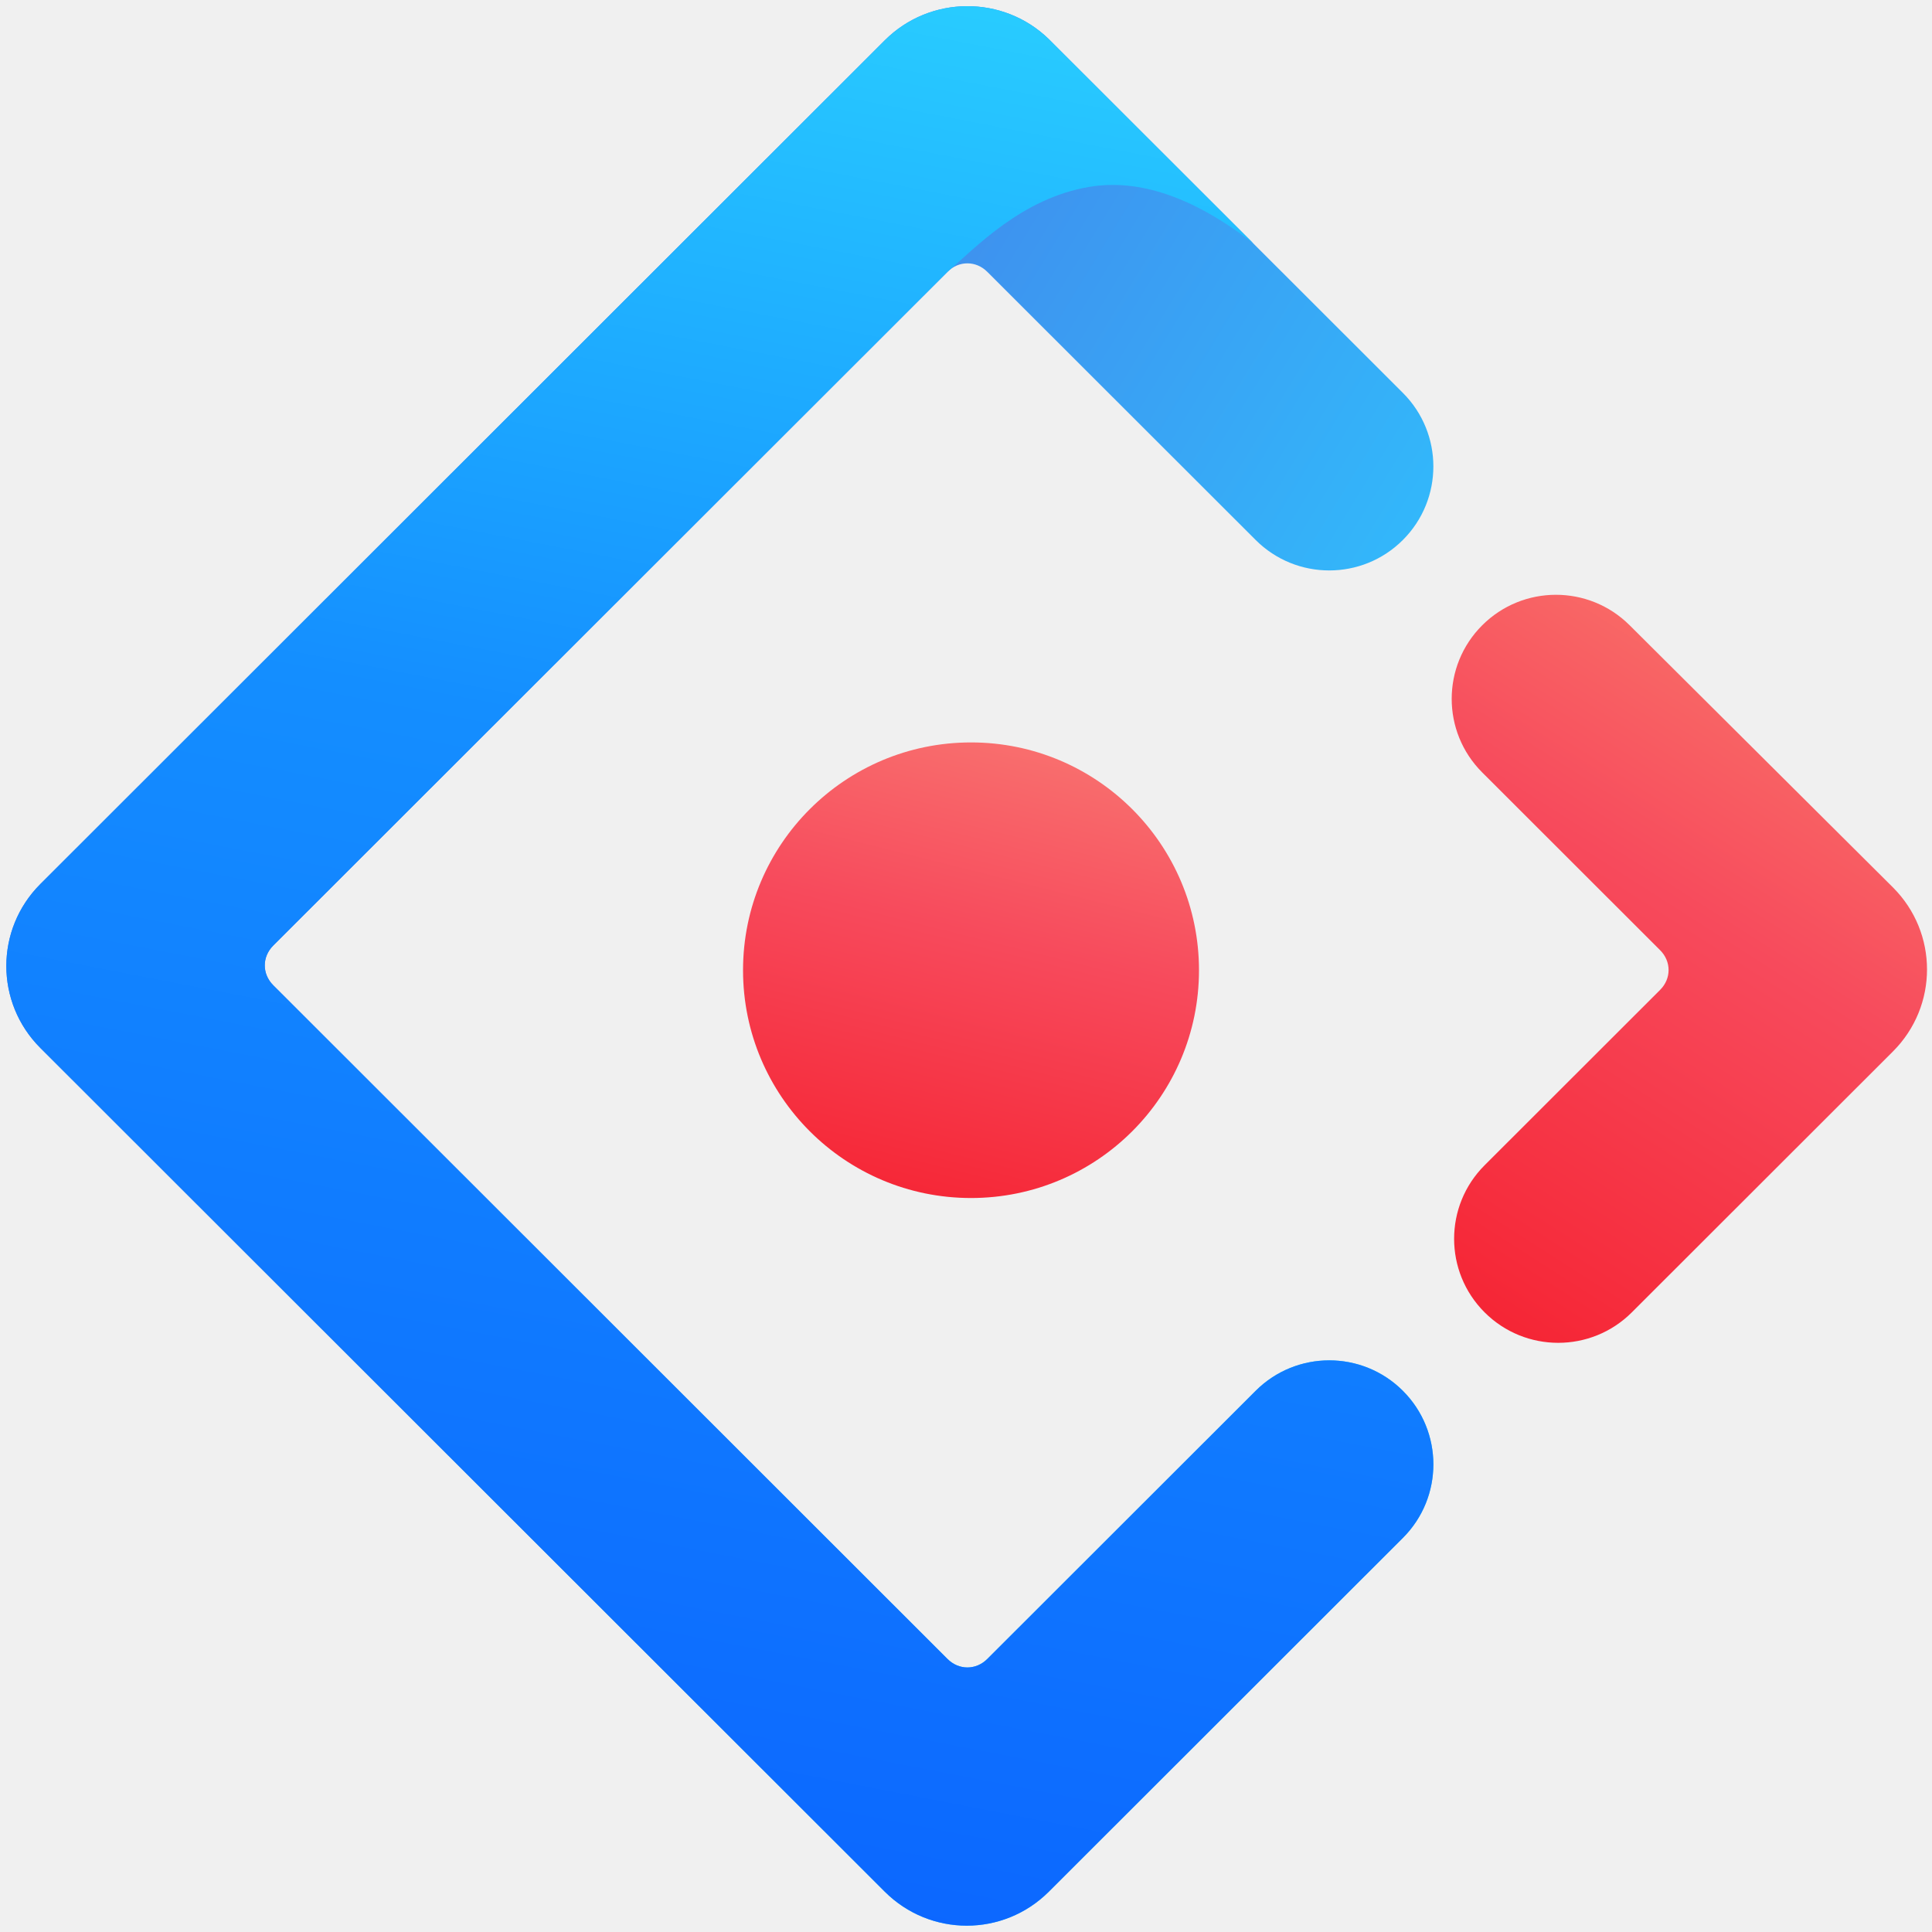
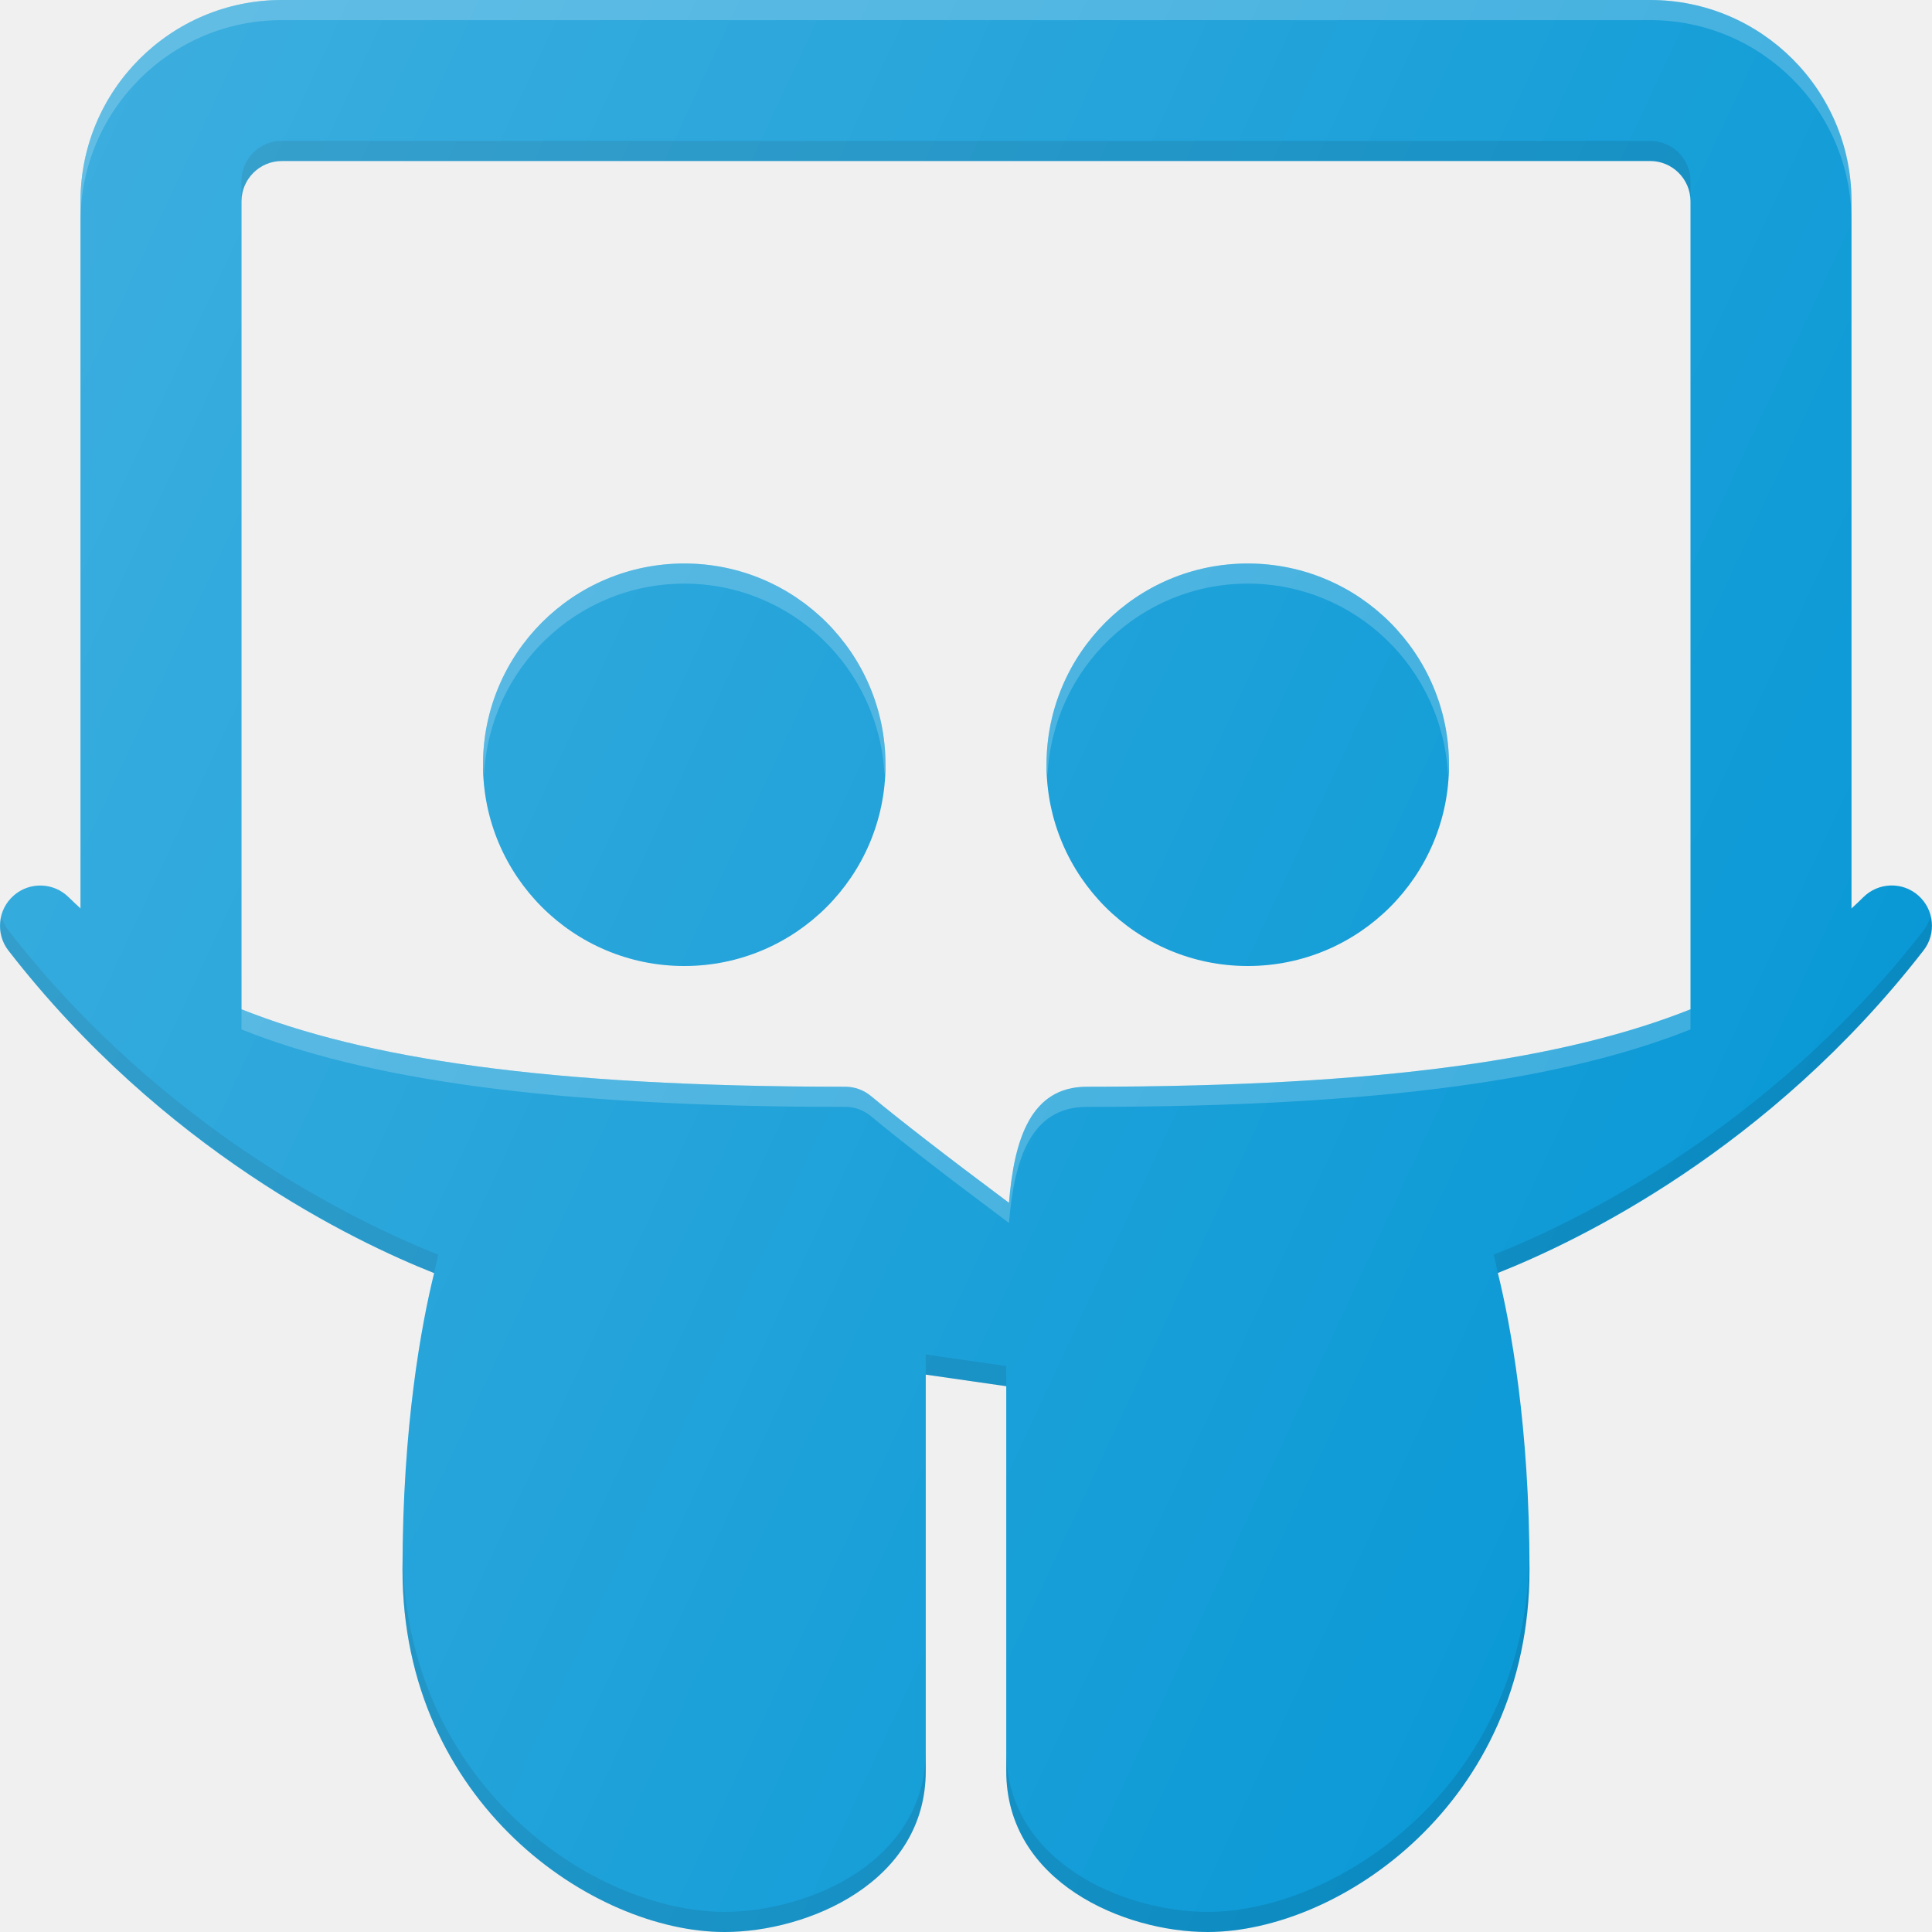
- <svg xmlns="http://www.w3.org/2000/svg" width="200" height="200" version="1.1" viewBox="0 0 200 200">
-   <defs>
-     <linearGradient id="linearGradient-1" x1="62.102%" x2="108.197%" y1="0%" y2="37.864%">
-       <stop offset="0%" stop-color="#4285EB" />
-       <stop offset="100%" stop-color="#2EC7FF" />
+ <svg xmlns="http://www.w3.org/2000/svg" enable-background="new 0 0 24 24" id="Layer_1" version="1.1" viewBox="0 0 24 24" xml:space="preserve">
+   <g>
+     <g>
+       <circle cx="8.5" cy="9.5" fill="#0A99D6" r="2.5" />
+       <circle cx="15.5" cy="9.5" fill="#0A99D6" r="2.5" />
+       <path d="M23.831,11.125c-0.197-0.175-0.497-0.166-0.685,0.021    C23.099,11.194,23.049,11.239,23,11.285V2.5C23,1.121,21.879,0,20.5,0h-17    C2.121,0,1,1.121,1,2.5v8.785c-0.049-0.046-0.099-0.091-0.146-0.138    c-0.188-0.187-0.487-0.196-0.685-0.021s-0.226,0.473-0.064,0.682    c1.924,2.48,4.299,3.616,5.288,4.007C5.236,16.451,5,17.712,5,19.5    C5,22.397,7.365,24,9,24c1.038,0,2.5-0.62,2.5-2v-4.924l1,0.144V22c0,1.38,1.462,2,2.5,2    c1.635,0,4-1.603,4-4.5c0-1.788-0.236-3.049-0.393-3.687    c0.989-0.391,3.364-1.526,5.288-4.007C24.057,11.598,24.028,11.3,23.831,11.125z     M3,2.5C3,2.225,3.225,2,3.5,2h17C20.775,2,21,2.225,21,2.5v10.038    C19.484,13.142,17.228,13.5,13.5,13.5c-0.697,0-0.902,0.655-0.966,1.442    c-0.781-0.583-1.355-1.028-1.714-1.326C10.73,13.541,10.617,13.5,10.5,13.5    c-3.728,0-5.984-0.358-7.5-0.962V2.5z" fill="#0A99D6" />
+     </g>
+     <path d="M8.5,7.25c1.336,0,2.421,1.055,2.487,2.375   C10.99,9.583,11,9.543,11,9.5C11,8.121,9.879,7,8.5,7S6,8.121,6,9.5   c0,0.043,0.01,0.083,0.013,0.125C6.079,8.305,7.164,7.25,8.5,7.25z" fill="#FFFFFF" opacity="0.2" />
+     <path d="M15.5,7.25c1.336,0,2.421,1.055,2.487,2.375   C17.99,9.583,18,9.543,18,9.5C18,8.121,16.879,7,15.5,7S13,8.121,13,9.5   c0,0.043,0.01,0.083,0.013,0.125C13.079,8.305,14.164,7.25,15.5,7.25z" fill="#FFFFFF" opacity="0.2" />
+     <path d="M3,12.788C4.516,13.392,6.772,13.75,10.5,13.75   c0.117,0,0.23,0.041,0.32,0.116c0.358,0.298,0.933,0.743,1.714,1.326   C12.598,14.405,12.803,13.75,13.5,13.75c3.728,0,5.984-0.358,7.5-0.962v-0.25   C19.484,13.142,17.228,13.5,13.5,13.5c-0.697,0-0.902,0.655-0.966,1.442   c-0.781-0.583-1.355-1.028-1.714-1.326C10.73,13.541,10.617,13.5,10.5,13.5   c-3.728,0-5.984-0.358-7.5-0.962V12.788z" fill="#FFFFFF" opacity="0.2" />
+     <path d="M3.5,0.25h17c1.379,0,2.5,1.121,2.5,2.5V2.5C23,1.121,21.879,0,20.5,0h-17   C2.121,0,1,1.121,1,2.5v0.25C1,1.371,2.121,0.25,3.5,0.25z" fill="#FFFFFF" opacity="0.2" />
+     <path d="M23.98,11.39c-0.017,0.059-0.044,0.116-0.084,0.167   c-1.924,2.48-4.351,3.638-5.341,4.029c0.017,0.068,0.034,0.146,0.052,0.228   c1.015-0.407,3.393-1.564,5.288-4.007C23.99,11.683,24.012,11.531,23.98,11.39z   " fill="#010101" opacity="0.1" />
+     <path d="M15,23.75c-1.038,0-2.5-0.62-2.5-2V22c0,1.38,1.462,2,2.5,2   c1.635,0,4-1.603,4-4.5c0-0.075-0.003-0.143-0.003-0.216   C18.977,22.159,16.628,23.75,15,23.75z" fill="#010101" opacity="0.1" />
+     <polygon fill="#010101" opacity="0.1" points="12.5,16.97 11.5,16.826 11.5,17.076 12.5,17.22  " />
+     <path d="M9,23.75c-1.628,0-3.977-1.591-3.997-4.466   C5.003,19.357,5,19.425,5,19.5C5,22.397,7.365,24,9,24c1.038,0,2.5-0.62,2.5-2v-0.25   C11.5,23.13,10.038,23.75,9,23.75z" fill="#010101" opacity="0.1" />
+     <path d="M21,2.25c0-0.275-0.225-0.5-0.5-0.5h-17C3.225,1.75,3,1.975,3,2.25V2.5   C3,2.225,3.225,2,3.5,2h17C20.775,2,21,2.225,21,2.5V2.25z" fill="#010101" opacity="0.1" />
+     <path d="M0.104,11.557c-0.04-0.051-0.067-0.108-0.084-0.167   c-0.032,0.142-0.011,0.294,0.084,0.417c1.895,2.443,4.273,3.6,5.288,4.007   c0.018-0.082,0.036-0.16,0.052-0.228C4.456,15.195,2.028,14.037,0.104,11.557z" fill="#010101" opacity="0.1" />
+     <linearGradient gradientUnits="userSpaceOnUse" id="SVGID_1_" x1="-0.407" x2="22.187" y1="4.963" y2="15.498">
+       <stop offset="0" style="stop-color:#FFFFFF;stop-opacity:0.2" />
+       <stop offset="1" style="stop-color:#FFFFFF;stop-opacity:0" />
    </linearGradient>
-     <linearGradient id="linearGradient-2" x1="69.644%" x2="54.043%" y1="0%" y2="108.457%">
-       <stop offset="0%" stop-color="#29CDFF" />
-       <stop offset="37.86%" stop-color="#148EFF" />
-       <stop offset="100%" stop-color="#0A60FF" />
-     </linearGradient>
-     <linearGradient id="linearGradient-3" x1="69.691%" x2="16.723%" y1="-12.974%" y2="117.391%">
-       <stop offset="0%" stop-color="#FA816E" />
-       <stop offset="41.473%" stop-color="#F74A5C" />
-       <stop offset="100%" stop-color="#F51D2C" />
-     </linearGradient>
-     <linearGradient id="linearGradient-4" x1="68.128%" x2="30.44%" y1="-35.691%" y2="114.943%">
-       <stop offset="0%" stop-color="#FA8E7D" />
-       <stop offset="51.264%" stop-color="#F74A5C" />
-       <stop offset="100%" stop-color="#F51D2C" />
-     </linearGradient>
-   </defs>
-   <g id="Page-1" fill="none" fill-rule="evenodd" stroke="none" stroke-width="1">
-     <g id="logo" transform="translate(-20, -20)">
-       <g id="Group-28-Copy-5" transform="translate(20, 20)">
-         <g id="Group-27-Copy-3">
-           <g id="Group-25" fill-rule="nonzero">
-             <g id="2">
-               <path id="Shape" fill="url(#linearGradient-1)" d="M91.588,4.177 L4.18,91.513 C-0.519,96.208 -0.519,103.792 4.18,108.487 L91.588,195.823 C96.287,200.519 103.877,200.519 108.577,195.823 L145.225,159.205 C149.434,155 149.434,148.182 145.225,143.977 C141.017,139.772 134.194,139.772 129.985,143.977 L102.202,171.737 C101.032,172.906 99.257,172.906 98.088,171.737 L28.286,101.993 C27.116,100.824 27.116,99.051 28.286,97.882 L98.088,28.138 C99.257,26.969 101.032,26.969 102.202,28.138 L129.985,55.898 C134.194,60.103 141.017,60.103 145.225,55.898 C149.434,51.693 149.434,44.876 145.225,40.671 L108.581,4.056 C103.862,-0.538 96.269,-0.501 91.588,4.177 Z" />
-               <path id="Shape" fill="url(#linearGradient-2)" d="M91.588,4.177 L4.18,91.513 C-0.519,96.208 -0.519,103.792 4.18,108.487 L91.588,195.823 C96.287,200.519 103.877,200.519 108.577,195.823 L145.225,159.205 C149.434,155 149.434,148.182 145.225,143.977 C141.017,139.772 134.194,139.772 129.985,143.977 L102.202,171.737 C101.032,172.906 99.257,172.906 98.088,171.737 L28.286,101.993 C27.116,100.824 27.116,99.051 28.286,97.882 L98.088,28.138 C101,25.627 105.752,20.542 112.73,19.352 C117.916,18.469 123.585,20.414 129.739,25.189 C125.625,21.078 118.572,14.034 108.581,4.056 C103.862,-0.538 96.269,-0.501 91.588,4.177 Z" />
-             </g>
-             <path id="Shape" fill="url(#linearGradient-3)" d="M153.686,135.855 C157.894,140.06 164.717,140.06 168.926,135.855 L195.96,108.843 C200.659,104.147 200.659,96.564 195.961,91.869 L168.691,64.718 C164.472,60.518 157.647,60.524 153.436,64.732 C149.227,68.937 149.227,75.754 153.436,79.959 L171.854,98.362 C173.024,99.531 173.024,101.305 171.854,102.473 L153.686,120.627 C149.477,124.832 149.477,131.65 153.686,135.855 Z" />
-           </g>
-           <ellipse id="Combined-Shape" cx="100.519" cy="100.437" fill="url(#linearGradient-4)" rx="23.6" ry="23.581" />
-         </g>
-       </g>
-     </g>
+     <path d="M8.5,7C7.121,7,6,8.121,6,9.5S7.121,12,8.5,12S11,10.879,11,9.5S9.879,7,8.5,7z    M23.831,11.125c-0.197-0.175-0.497-0.166-0.685,0.021   C23.099,11.194,23.049,11.239,23,11.285V2.5C23,1.121,21.879,0,20.5,0h-17   C2.121,0,1,1.121,1,2.5v8.785c-0.049-0.046-0.099-0.091-0.146-0.138   c-0.188-0.187-0.487-0.196-0.685-0.021s-0.226,0.473-0.064,0.682   c1.924,2.48,4.299,3.616,5.288,4.007C5.236,16.451,5,17.712,5,19.5   C5,22.397,7.365,24,9,24c1.038,0,2.5-0.62,2.5-2v-4.924l1,0.144V22c0,1.38,1.462,2,2.5,2   c1.635,0,4-1.603,4-4.5c0-1.788-0.236-3.049-0.393-3.687   c0.989-0.391,3.364-1.526,5.288-4.007C24.057,11.598,24.028,11.3,23.831,11.125z    M21,12.538C19.484,13.142,17.228,13.5,13.5,13.5c-0.697,0-0.902,0.655-0.966,1.442   c-0.781-0.583-1.355-1.028-1.714-1.326C10.73,13.541,10.617,13.5,10.5,13.5   c-3.728,0-5.984-0.358-7.5-0.962V2.5C3,2.225,3.225,2,3.5,2h17C20.775,2,21,2.225,21,2.5   V12.538z M15.5,7C14.121,7,13,8.121,13,9.5s1.121,2.5,2.5,2.5S18,10.879,18,9.5S16.879,7,15.5,7z" fill="url(#SVGID_1_)" />
  </g>
+   <g />
+   <g />
+   <g />
+   <g />
+   <g />
+   <g />
+   <g />
+   <g />
+   <g />
+   <g />
+   <g />
+   <g />
+   <g />
+   <g />
+   <g />
</svg>
